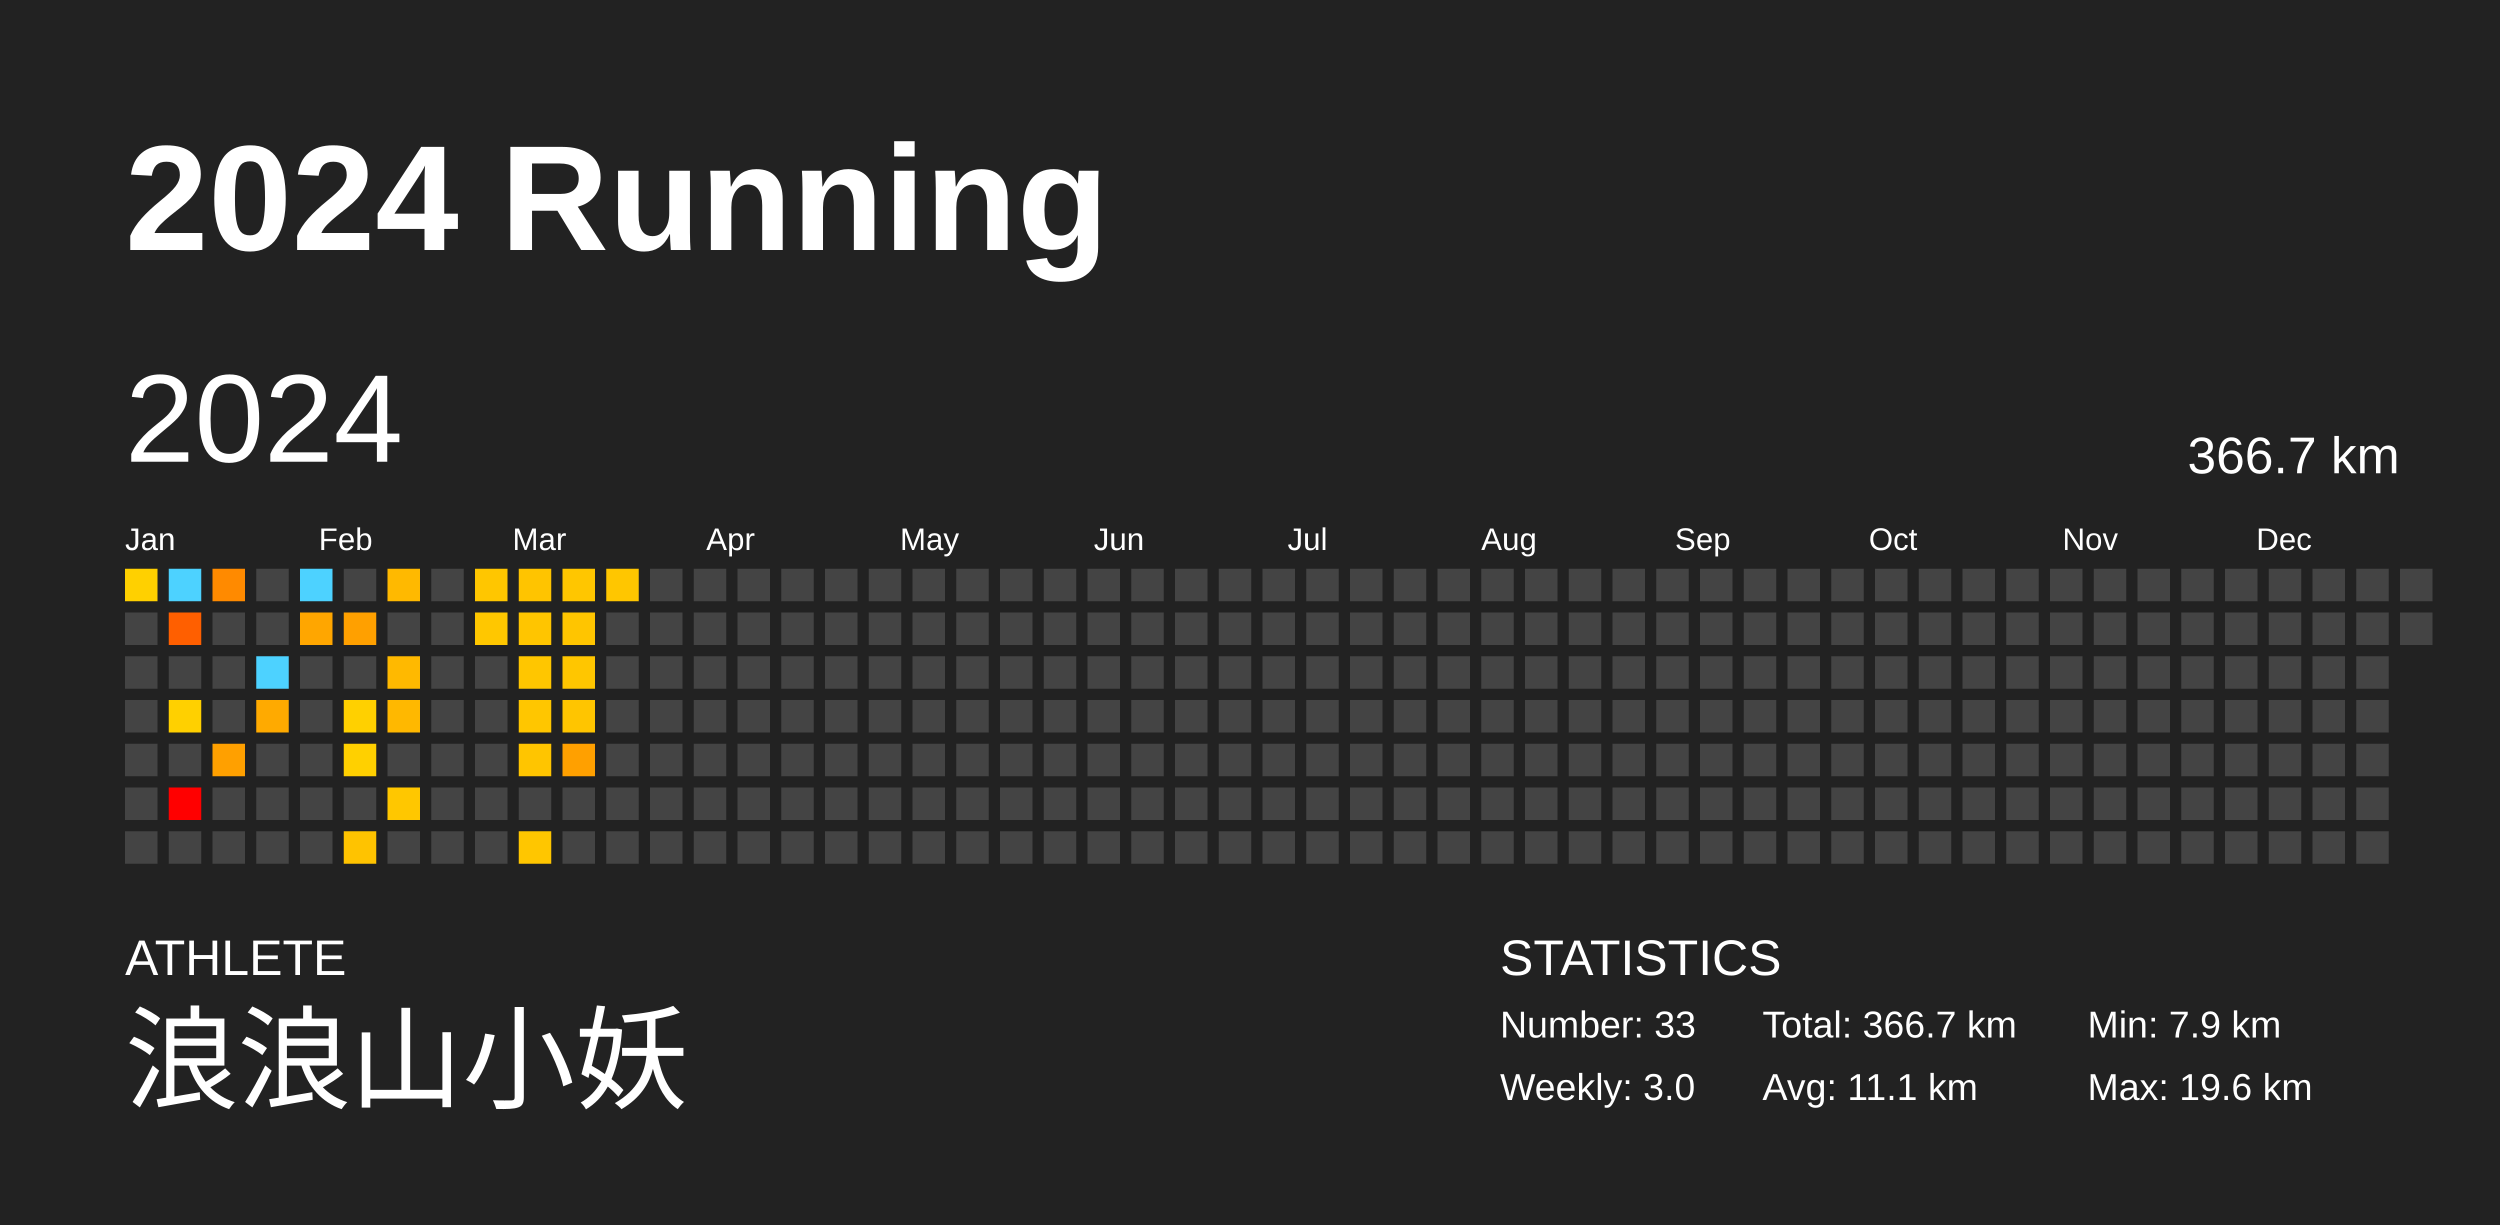
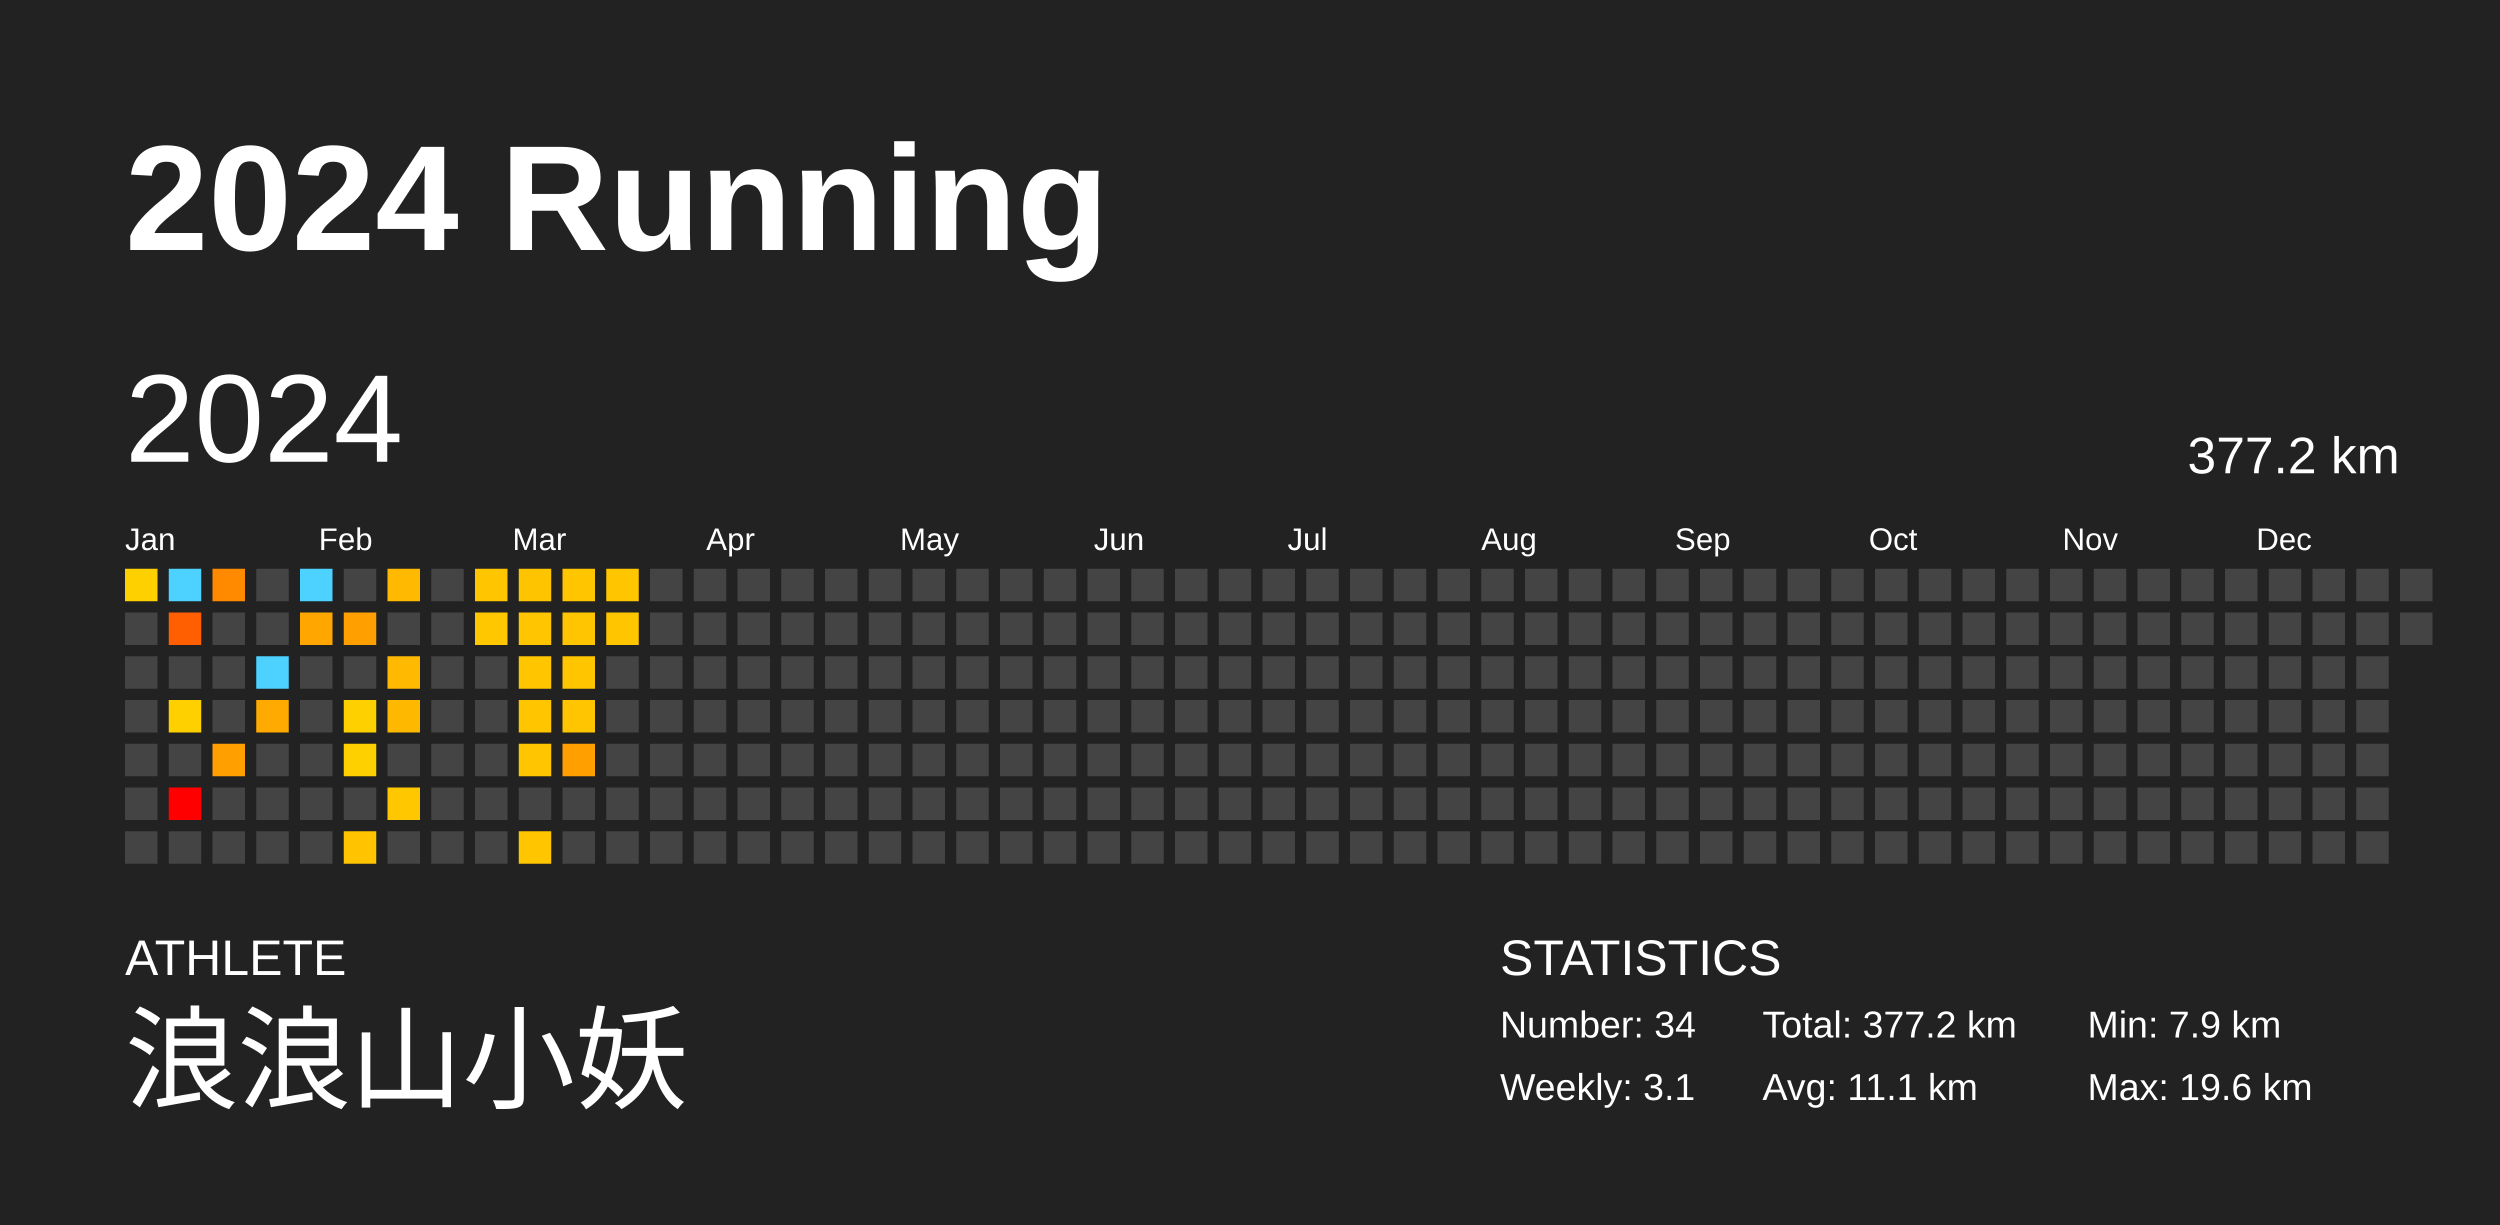
<svg xmlns="http://www.w3.org/2000/svg" baseProfile="full" height="98mm" version="1.1" viewBox="0,0,200,98" width="200mm">
  <defs />
  <rect fill="#222222" height="98" width="200" x="0" y="0" />
  <text fill="#FFFFFF" style="font-size:12px; font-family:Arial; font-weight:bold;" x="10" y="20">2024 Running</text>
  <text fill="#FFFFFF" style="font-size:4px; font-family:Arial" x="10" y="78">ATHLETE</text>
  <text fill="#FFFFFF" style="font-size:9px; font-family:Arial" x="10" y="88">浪浪山小妖</text>
  <text fill="#FFFFFF" style="font-size:4px; font-family:Arial" x="120" y="78">STATISTICS</text>
-   <text fill="#FFFFFF" style="font-size:3px; font-family:Arial" x="120" y="83">Number: 33</text>
-   <text fill="#FFFFFF" style="font-size:3px; font-family:Arial" x="120" y="88">Weekly: 3.0</text>
-   <text fill="#FFFFFF" style="font-size:3px; font-family:Arial" x="141" y="83">Total: 366.7 km</text>
+   <text fill="#FFFFFF" style="font-size:3px; font-family:Arial" x="120" y="83">Number: 34</text>
+   <text fill="#FFFFFF" style="font-size:3px; font-family:Arial" x="120" y="88">Weekly: 3.1</text>
+   <text fill="#FFFFFF" style="font-size:3px; font-family:Arial" x="141" y="83">Total: 377.2 km</text>
  <text fill="#FFFFFF" style="font-size:3px; font-family:Arial" x="141" y="88">Avg: 11.1 km</text>
  <text fill="#FFFFFF" style="font-size:3px; font-family:Arial" x="167" y="83">Min: 7.9 km</text>
  <text fill="#FFFFFF" style="font-size:3px; font-family:Arial" x="167" y="88">Max: 19.6 km</text>
  <text dominant-baseline="hanging" fill="#FFFFFF" style="font-size:10.0px; font-family:Arial;" x="10" y="30">2024</text>
-   <text dominant-baseline="hanging" fill="#FFFFFF" style="font-size:4.125px; font-family:Arial;" x="175" y="35">366.7 km</text>
+   <text dominant-baseline="hanging" fill="#FFFFFF" style="font-size:4.125px; font-family:Arial;" x="175" y="35">377.2 km</text>
  <text fill="#FFFFFF" style="font-size:2.5px; font-family:Arial" x="10.0" y="44">Jan</text>
  <text fill="#FFFFFF" style="font-size:2.5px; font-family:Arial" x="25.5" y="44">Feb</text>
  <text fill="#FFFFFF" style="font-size:2.5px; font-family:Arial" x="41.0" y="44">Mar</text>
  <text fill="#FFFFFF" style="font-size:2.5px; font-family:Arial" x="56.5" y="44">Apr</text>
  <text fill="#FFFFFF" style="font-size:2.5px; font-family:Arial" x="72.0" y="44">May</text>
  <text fill="#FFFFFF" style="font-size:2.5px; font-family:Arial" x="87.5" y="44">Jun</text>
  <text fill="#FFFFFF" style="font-size:2.5px; font-family:Arial" x="103.0" y="44">Jul</text>
  <text fill="#FFFFFF" style="font-size:2.5px; font-family:Arial" x="118.5" y="44">Aug</text>
  <text fill="#FFFFFF" style="font-size:2.5px; font-family:Arial" x="134.0" y="44">Sep</text>
  <text fill="#FFFFFF" style="font-size:2.5px; font-family:Arial" x="149.5" y="44">Oct</text>
  <text fill="#FFFFFF" style="font-size:2.5px; font-family:Arial" x="165.0" y="44">Nov</text>
  <text fill="#FFFFFF" style="font-size:2.5px; font-family:Arial" x="180.5" y="44">Dec</text>
  <rect fill="#ffd000" height="2.6" width="2.6" x="10.0" y="45.5" />
  <rect fill="#444444" height="2.6" width="2.6" x="10.0" y="49.0" />
  <rect fill="#444444" height="2.6" width="2.6" x="10.0" y="52.5" />
  <rect fill="#444444" height="2.6" width="2.6" x="10.0" y="56.0" />
  <rect fill="#444444" height="2.6" width="2.6" x="10.0" y="59.5" />
  <rect fill="#444444" height="2.6" width="2.6" x="10.0" y="63.0" />
  <rect fill="#444444" height="2.6" width="2.6" x="10.0" y="66.5" />
  <rect fill="#4dd2ff" height="2.6" width="2.6" x="13.5" y="45.5" />
  <rect fill="#ff5f00" height="2.6" width="2.6" x="13.5" y="49.0" />
  <rect fill="#444444" height="2.6" width="2.6" x="13.5" y="52.5" />
  <rect fill="#ffd000" height="2.6" width="2.6" x="13.5" y="56.0" />
  <rect fill="#444444" height="2.6" width="2.6" x="13.5" y="59.5" />
  <rect fill="#ff0000" height="2.6" width="2.6" x="13.5" y="63.0" />
  <rect fill="#444444" height="2.6" width="2.6" x="13.5" y="66.5" />
  <rect fill="#ff8a00" height="2.6" width="2.6" x="17.0" y="45.5" />
  <rect fill="#444444" height="2.6" width="2.6" x="17.0" y="49.0" />
  <rect fill="#444444" height="2.6" width="2.6" x="17.0" y="52.5" />
  <rect fill="#444444" height="2.6" width="2.6" x="17.0" y="56.0" />
  <rect fill="#ffa000" height="2.6" width="2.6" x="17.0" y="59.5" />
  <rect fill="#444444" height="2.6" width="2.6" x="17.0" y="63.0" />
  <rect fill="#444444" height="2.6" width="2.6" x="17.0" y="66.5" />
  <rect fill="#444444" height="2.6" width="2.6" x="20.5" y="45.5" />
  <rect fill="#444444" height="2.6" width="2.6" x="20.5" y="49.0" />
  <rect fill="#4dd2ff" height="2.6" width="2.6" x="20.5" y="52.5" />
  <rect fill="#ffaa00" height="2.6" width="2.6" x="20.5" y="56.0" />
  <rect fill="#444444" height="2.6" width="2.6" x="20.5" y="59.5" />
  <rect fill="#444444" height="2.6" width="2.6" x="20.5" y="63.0" />
  <rect fill="#444444" height="2.6" width="2.6" x="20.5" y="66.5" />
  <rect fill="#4dd2ff" height="2.6" width="2.6" x="24.0" y="45.5" />
  <rect fill="#ffa600" height="2.6" width="2.6" x="24.0" y="49.0" />
  <rect fill="#444444" height="2.6" width="2.6" x="24.0" y="52.5" />
  <rect fill="#444444" height="2.6" width="2.6" x="24.0" y="56.0" />
  <rect fill="#444444" height="2.6" width="2.6" x="24.0" y="59.5" />
  <rect fill="#444444" height="2.6" width="2.6" x="24.0" y="63.0" />
  <rect fill="#444444" height="2.6" width="2.6" x="24.0" y="66.5" />
  <rect fill="#444444" height="2.6" width="2.6" x="27.5" y="45.5" />
  <rect fill="#ffa000" height="2.6" width="2.6" x="27.5" y="49.0" />
  <rect fill="#444444" height="2.6" width="2.6" x="27.5" y="52.5" />
  <rect fill="#ffd000" height="2.6" width="2.6" x="27.5" y="56.0" />
  <rect fill="#ffd000" height="2.6" width="2.6" x="27.5" y="59.5" />
  <rect fill="#444444" height="2.6" width="2.6" x="27.5" y="63.0" />
  <rect fill="#ffc300" height="2.6" width="2.6" x="27.5" y="66.5" />
  <rect fill="#ffb900" height="2.6" width="2.6" x="31.0" y="45.5" />
  <rect fill="#444444" height="2.6" width="2.6" x="31.0" y="49.0" />
  <rect fill="#ffb900" height="2.6" width="2.6" x="31.0" y="52.5" />
  <rect fill="#ffb800" height="2.6" width="2.6" x="31.0" y="56.0" />
  <rect fill="#444444" height="2.6" width="2.6" x="31.0" y="59.5" />
  <rect fill="#ffc700" height="2.6" width="2.6" x="31.0" y="63.0" />
  <rect fill="#444444" height="2.6" width="2.6" x="31.0" y="66.5" />
  <rect fill="#444444" height="2.6" width="2.6" x="34.5" y="45.5" />
  <rect fill="#444444" height="2.6" width="2.6" x="34.5" y="49.0" />
  <rect fill="#444444" height="2.6" width="2.6" x="34.5" y="52.5" />
  <rect fill="#444444" height="2.6" width="2.6" x="34.5" y="56.0" />
  <rect fill="#444444" height="2.6" width="2.6" x="34.5" y="59.5" />
  <rect fill="#444444" height="2.6" width="2.6" x="34.5" y="63.0" />
  <rect fill="#444444" height="2.6" width="2.6" x="34.5" y="66.5" />
  <rect fill="#ffc600" height="2.6" width="2.6" x="38.0" y="45.5" />
  <rect fill="#ffc700" height="2.6" width="2.6" x="38.0" y="49.0" />
  <rect fill="#444444" height="2.6" width="2.6" x="38.0" y="52.5" />
  <rect fill="#444444" height="2.6" width="2.6" x="38.0" y="56.0" />
  <rect fill="#444444" height="2.6" width="2.6" x="38.0" y="59.5" />
  <rect fill="#444444" height="2.6" width="2.6" x="38.0" y="63.0" />
  <rect fill="#444444" height="2.6" width="2.6" x="38.0" y="66.5" />
  <rect fill="#ffc400" height="2.6" width="2.6" x="41.5" y="45.5" />
  <rect fill="#ffc500" height="2.6" width="2.6" x="41.5" y="49.0" />
  <rect fill="#ffc600" height="2.6" width="2.6" x="41.5" y="52.5" />
  <rect fill="#ffc600" height="2.6" width="2.6" x="41.5" y="56.0" />
  <rect fill="#ffc500" height="2.6" width="2.6" x="41.5" y="59.5" />
  <rect fill="#444444" height="2.6" width="2.6" x="41.5" y="63.0" />
  <rect fill="#ffc600" height="2.6" width="2.6" x="41.5" y="66.5" />
  <rect fill="#ffc600" height="2.6" width="2.6" x="45.0" y="45.5" />
  <rect fill="#ffc500" height="2.6" width="2.6" x="45.0" y="49.0" />
  <rect fill="#ffc600" height="2.6" width="2.6" x="45.0" y="52.5" />
  <rect fill="#ffc500" height="2.6" width="2.6" x="45.0" y="56.0" />
  <rect fill="#ffa000" height="2.6" width="2.6" x="45.0" y="59.5" />
  <rect fill="#444444" height="2.6" width="2.6" x="45.0" y="63.0" />
  <rect fill="#444444" height="2.6" width="2.6" x="45.0" y="66.5" />
  <rect fill="#ffc600" height="2.6" width="2.6" x="48.5" y="45.5" />
-   <rect fill="#444444" height="2.6" width="2.6" x="48.5" y="49.0" />
+   <rect fill="#ffc600" height="2.6" width="2.6" x="48.5" y="49.0" />
  <rect fill="#444444" height="2.6" width="2.6" x="48.5" y="52.5" />
  <rect fill="#444444" height="2.6" width="2.6" x="48.5" y="56.0" />
  <rect fill="#444444" height="2.6" width="2.6" x="48.5" y="59.5" />
  <rect fill="#444444" height="2.6" width="2.6" x="48.5" y="63.0" />
  <rect fill="#444444" height="2.6" width="2.6" x="48.5" y="66.5" />
  <rect fill="#444444" height="2.6" width="2.6" x="52.0" y="45.5" />
  <rect fill="#444444" height="2.6" width="2.6" x="52.0" y="49.0" />
  <rect fill="#444444" height="2.6" width="2.6" x="52.0" y="52.5" />
  <rect fill="#444444" height="2.6" width="2.6" x="52.0" y="56.0" />
  <rect fill="#444444" height="2.6" width="2.6" x="52.0" y="59.5" />
  <rect fill="#444444" height="2.6" width="2.6" x="52.0" y="63.0" />
  <rect fill="#444444" height="2.6" width="2.6" x="52.0" y="66.5" />
  <rect fill="#444444" height="2.6" width="2.6" x="55.5" y="45.5" />
  <rect fill="#444444" height="2.6" width="2.6" x="55.5" y="49.0" />
  <rect fill="#444444" height="2.6" width="2.6" x="55.5" y="52.5" />
  <rect fill="#444444" height="2.6" width="2.6" x="55.5" y="56.0" />
  <rect fill="#444444" height="2.6" width="2.6" x="55.5" y="59.5" />
  <rect fill="#444444" height="2.6" width="2.6" x="55.5" y="63.0" />
  <rect fill="#444444" height="2.6" width="2.6" x="55.5" y="66.5" />
  <rect fill="#444444" height="2.6" width="2.6" x="59.0" y="45.5" />
  <rect fill="#444444" height="2.6" width="2.6" x="59.0" y="49.0" />
  <rect fill="#444444" height="2.6" width="2.6" x="59.0" y="52.5" />
  <rect fill="#444444" height="2.6" width="2.6" x="59.0" y="56.0" />
  <rect fill="#444444" height="2.6" width="2.6" x="59.0" y="59.5" />
  <rect fill="#444444" height="2.6" width="2.6" x="59.0" y="63.0" />
  <rect fill="#444444" height="2.6" width="2.6" x="59.0" y="66.5" />
  <rect fill="#444444" height="2.6" width="2.6" x="62.5" y="45.5" />
  <rect fill="#444444" height="2.6" width="2.6" x="62.5" y="49.0" />
  <rect fill="#444444" height="2.6" width="2.6" x="62.5" y="52.5" />
  <rect fill="#444444" height="2.6" width="2.6" x="62.5" y="56.0" />
  <rect fill="#444444" height="2.6" width="2.6" x="62.5" y="59.5" />
  <rect fill="#444444" height="2.6" width="2.6" x="62.5" y="63.0" />
  <rect fill="#444444" height="2.6" width="2.6" x="62.5" y="66.5" />
  <rect fill="#444444" height="2.6" width="2.6" x="66.0" y="45.5" />
  <rect fill="#444444" height="2.6" width="2.6" x="66.0" y="49.0" />
  <rect fill="#444444" height="2.6" width="2.6" x="66.0" y="52.5" />
  <rect fill="#444444" height="2.6" width="2.6" x="66.0" y="56.0" />
  <rect fill="#444444" height="2.6" width="2.6" x="66.0" y="59.5" />
  <rect fill="#444444" height="2.6" width="2.6" x="66.0" y="63.0" />
  <rect fill="#444444" height="2.6" width="2.6" x="66.0" y="66.5" />
  <rect fill="#444444" height="2.6" width="2.6" x="69.5" y="45.5" />
  <rect fill="#444444" height="2.6" width="2.6" x="69.5" y="49.0" />
  <rect fill="#444444" height="2.6" width="2.6" x="69.5" y="52.5" />
  <rect fill="#444444" height="2.6" width="2.6" x="69.5" y="56.0" />
  <rect fill="#444444" height="2.6" width="2.6" x="69.5" y="59.5" />
  <rect fill="#444444" height="2.6" width="2.6" x="69.5" y="63.0" />
  <rect fill="#444444" height="2.6" width="2.6" x="69.5" y="66.5" />
  <rect fill="#444444" height="2.6" width="2.6" x="73.0" y="45.5" />
  <rect fill="#444444" height="2.6" width="2.6" x="73.0" y="49.0" />
  <rect fill="#444444" height="2.6" width="2.6" x="73.0" y="52.5" />
  <rect fill="#444444" height="2.6" width="2.6" x="73.0" y="56.0" />
  <rect fill="#444444" height="2.6" width="2.6" x="73.0" y="59.5" />
  <rect fill="#444444" height="2.6" width="2.6" x="73.0" y="63.0" />
  <rect fill="#444444" height="2.6" width="2.6" x="73.0" y="66.5" />
  <rect fill="#444444" height="2.6" width="2.6" x="76.5" y="45.5" />
  <rect fill="#444444" height="2.6" width="2.6" x="76.5" y="49.0" />
  <rect fill="#444444" height="2.6" width="2.6" x="76.5" y="52.5" />
  <rect fill="#444444" height="2.6" width="2.6" x="76.5" y="56.0" />
  <rect fill="#444444" height="2.6" width="2.6" x="76.5" y="59.5" />
  <rect fill="#444444" height="2.6" width="2.6" x="76.5" y="63.0" />
  <rect fill="#444444" height="2.6" width="2.6" x="76.5" y="66.5" />
  <rect fill="#444444" height="2.6" width="2.6" x="80.0" y="45.5" />
  <rect fill="#444444" height="2.6" width="2.6" x="80.0" y="49.0" />
  <rect fill="#444444" height="2.6" width="2.6" x="80.0" y="52.5" />
  <rect fill="#444444" height="2.6" width="2.6" x="80.0" y="56.0" />
  <rect fill="#444444" height="2.6" width="2.6" x="80.0" y="59.5" />
  <rect fill="#444444" height="2.6" width="2.6" x="80.0" y="63.0" />
  <rect fill="#444444" height="2.6" width="2.6" x="80.0" y="66.5" />
  <rect fill="#444444" height="2.6" width="2.6" x="83.5" y="45.5" />
  <rect fill="#444444" height="2.6" width="2.6" x="83.5" y="49.0" />
  <rect fill="#444444" height="2.6" width="2.6" x="83.5" y="52.5" />
  <rect fill="#444444" height="2.6" width="2.6" x="83.5" y="56.0" />
  <rect fill="#444444" height="2.6" width="2.6" x="83.5" y="59.5" />
  <rect fill="#444444" height="2.6" width="2.6" x="83.5" y="63.0" />
  <rect fill="#444444" height="2.6" width="2.6" x="83.5" y="66.5" />
  <rect fill="#444444" height="2.6" width="2.6" x="87.0" y="45.5" />
  <rect fill="#444444" height="2.6" width="2.6" x="87.0" y="49.0" />
  <rect fill="#444444" height="2.6" width="2.6" x="87.0" y="52.5" />
  <rect fill="#444444" height="2.6" width="2.6" x="87.0" y="56.0" />
  <rect fill="#444444" height="2.6" width="2.6" x="87.0" y="59.5" />
  <rect fill="#444444" height="2.6" width="2.6" x="87.0" y="63.0" />
  <rect fill="#444444" height="2.6" width="2.6" x="87.0" y="66.5" />
  <rect fill="#444444" height="2.6" width="2.6" x="90.5" y="45.5" />
  <rect fill="#444444" height="2.6" width="2.6" x="90.5" y="49.0" />
  <rect fill="#444444" height="2.6" width="2.6" x="90.5" y="52.5" />
  <rect fill="#444444" height="2.6" width="2.6" x="90.5" y="56.0" />
  <rect fill="#444444" height="2.6" width="2.6" x="90.5" y="59.5" />
  <rect fill="#444444" height="2.6" width="2.6" x="90.5" y="63.0" />
  <rect fill="#444444" height="2.6" width="2.6" x="90.5" y="66.5" />
  <rect fill="#444444" height="2.6" width="2.6" x="94.0" y="45.5" />
  <rect fill="#444444" height="2.6" width="2.6" x="94.0" y="49.0" />
  <rect fill="#444444" height="2.6" width="2.6" x="94.0" y="52.5" />
  <rect fill="#444444" height="2.6" width="2.6" x="94.0" y="56.0" />
  <rect fill="#444444" height="2.6" width="2.6" x="94.0" y="59.5" />
  <rect fill="#444444" height="2.6" width="2.6" x="94.0" y="63.0" />
  <rect fill="#444444" height="2.6" width="2.6" x="94.0" y="66.5" />
  <rect fill="#444444" height="2.6" width="2.6" x="97.5" y="45.5" />
  <rect fill="#444444" height="2.6" width="2.6" x="97.5" y="49.0" />
  <rect fill="#444444" height="2.6" width="2.6" x="97.5" y="52.5" />
  <rect fill="#444444" height="2.6" width="2.6" x="97.5" y="56.0" />
  <rect fill="#444444" height="2.6" width="2.6" x="97.5" y="59.5" />
  <rect fill="#444444" height="2.6" width="2.6" x="97.5" y="63.0" />
  <rect fill="#444444" height="2.6" width="2.6" x="97.5" y="66.5" />
  <rect fill="#444444" height="2.6" width="2.6" x="101.0" y="45.5" />
  <rect fill="#444444" height="2.6" width="2.6" x="101.0" y="49.0" />
  <rect fill="#444444" height="2.6" width="2.6" x="101.0" y="52.5" />
  <rect fill="#444444" height="2.6" width="2.6" x="101.0" y="56.0" />
  <rect fill="#444444" height="2.6" width="2.6" x="101.0" y="59.5" />
  <rect fill="#444444" height="2.6" width="2.6" x="101.0" y="63.0" />
  <rect fill="#444444" height="2.6" width="2.6" x="101.0" y="66.5" />
  <rect fill="#444444" height="2.6" width="2.6" x="104.5" y="45.5" />
  <rect fill="#444444" height="2.6" width="2.6" x="104.5" y="49.0" />
  <rect fill="#444444" height="2.6" width="2.6" x="104.5" y="52.5" />
  <rect fill="#444444" height="2.6" width="2.6" x="104.5" y="56.0" />
  <rect fill="#444444" height="2.6" width="2.6" x="104.5" y="59.5" />
  <rect fill="#444444" height="2.6" width="2.6" x="104.5" y="63.0" />
  <rect fill="#444444" height="2.6" width="2.6" x="104.5" y="66.5" />
  <rect fill="#444444" height="2.6" width="2.6" x="108.0" y="45.5" />
  <rect fill="#444444" height="2.6" width="2.6" x="108.0" y="49.0" />
  <rect fill="#444444" height="2.6" width="2.6" x="108.0" y="52.5" />
  <rect fill="#444444" height="2.6" width="2.6" x="108.0" y="56.0" />
  <rect fill="#444444" height="2.6" width="2.6" x="108.0" y="59.5" />
  <rect fill="#444444" height="2.6" width="2.6" x="108.0" y="63.0" />
  <rect fill="#444444" height="2.6" width="2.6" x="108.0" y="66.5" />
  <rect fill="#444444" height="2.6" width="2.6" x="111.5" y="45.5" />
  <rect fill="#444444" height="2.6" width="2.6" x="111.5" y="49.0" />
  <rect fill="#444444" height="2.6" width="2.6" x="111.5" y="52.5" />
  <rect fill="#444444" height="2.6" width="2.6" x="111.5" y="56.0" />
  <rect fill="#444444" height="2.6" width="2.6" x="111.5" y="59.5" />
  <rect fill="#444444" height="2.6" width="2.6" x="111.5" y="63.0" />
  <rect fill="#444444" height="2.6" width="2.6" x="111.5" y="66.5" />
  <rect fill="#444444" height="2.6" width="2.6" x="115.0" y="45.5" />
  <rect fill="#444444" height="2.6" width="2.6" x="115.0" y="49.0" />
  <rect fill="#444444" height="2.6" width="2.6" x="115.0" y="52.5" />
  <rect fill="#444444" height="2.6" width="2.6" x="115.0" y="56.0" />
  <rect fill="#444444" height="2.6" width="2.6" x="115.0" y="59.5" />
  <rect fill="#444444" height="2.6" width="2.6" x="115.0" y="63.0" />
  <rect fill="#444444" height="2.6" width="2.6" x="115.0" y="66.5" />
  <rect fill="#444444" height="2.6" width="2.6" x="118.5" y="45.5" />
  <rect fill="#444444" height="2.6" width="2.6" x="118.5" y="49.0" />
  <rect fill="#444444" height="2.6" width="2.6" x="118.5" y="52.5" />
  <rect fill="#444444" height="2.6" width="2.6" x="118.5" y="56.0" />
  <rect fill="#444444" height="2.6" width="2.6" x="118.5" y="59.5" />
  <rect fill="#444444" height="2.6" width="2.6" x="118.5" y="63.0" />
  <rect fill="#444444" height="2.6" width="2.6" x="118.5" y="66.5" />
  <rect fill="#444444" height="2.6" width="2.6" x="122.0" y="45.5" />
  <rect fill="#444444" height="2.6" width="2.6" x="122.0" y="49.0" />
  <rect fill="#444444" height="2.6" width="2.6" x="122.0" y="52.5" />
  <rect fill="#444444" height="2.6" width="2.6" x="122.0" y="56.0" />
  <rect fill="#444444" height="2.6" width="2.6" x="122.0" y="59.5" />
  <rect fill="#444444" height="2.6" width="2.6" x="122.0" y="63.0" />
  <rect fill="#444444" height="2.6" width="2.6" x="122.0" y="66.5" />
  <rect fill="#444444" height="2.6" width="2.6" x="125.5" y="45.5" />
  <rect fill="#444444" height="2.6" width="2.6" x="125.5" y="49.0" />
  <rect fill="#444444" height="2.6" width="2.6" x="125.5" y="52.5" />
  <rect fill="#444444" height="2.6" width="2.6" x="125.5" y="56.0" />
  <rect fill="#444444" height="2.6" width="2.6" x="125.5" y="59.5" />
  <rect fill="#444444" height="2.6" width="2.6" x="125.5" y="63.0" />
  <rect fill="#444444" height="2.6" width="2.6" x="125.5" y="66.5" />
  <rect fill="#444444" height="2.6" width="2.6" x="129.0" y="45.5" />
  <rect fill="#444444" height="2.6" width="2.6" x="129.0" y="49.0" />
  <rect fill="#444444" height="2.6" width="2.6" x="129.0" y="52.5" />
  <rect fill="#444444" height="2.6" width="2.6" x="129.0" y="56.0" />
  <rect fill="#444444" height="2.6" width="2.6" x="129.0" y="59.5" />
  <rect fill="#444444" height="2.6" width="2.6" x="129.0" y="63.0" />
  <rect fill="#444444" height="2.6" width="2.6" x="129.0" y="66.5" />
  <rect fill="#444444" height="2.6" width="2.6" x="132.5" y="45.5" />
  <rect fill="#444444" height="2.6" width="2.6" x="132.5" y="49.0" />
  <rect fill="#444444" height="2.6" width="2.6" x="132.5" y="52.5" />
  <rect fill="#444444" height="2.6" width="2.6" x="132.5" y="56.0" />
  <rect fill="#444444" height="2.6" width="2.6" x="132.5" y="59.5" />
  <rect fill="#444444" height="2.6" width="2.6" x="132.5" y="63.0" />
  <rect fill="#444444" height="2.6" width="2.6" x="132.5" y="66.5" />
  <rect fill="#444444" height="2.6" width="2.6" x="136.0" y="45.5" />
  <rect fill="#444444" height="2.6" width="2.6" x="136.0" y="49.0" />
  <rect fill="#444444" height="2.6" width="2.6" x="136.0" y="52.5" />
  <rect fill="#444444" height="2.6" width="2.6" x="136.0" y="56.0" />
  <rect fill="#444444" height="2.6" width="2.6" x="136.0" y="59.5" />
  <rect fill="#444444" height="2.6" width="2.6" x="136.0" y="63.0" />
  <rect fill="#444444" height="2.6" width="2.6" x="136.0" y="66.5" />
  <rect fill="#444444" height="2.6" width="2.6" x="139.5" y="45.5" />
  <rect fill="#444444" height="2.6" width="2.6" x="139.5" y="49.0" />
  <rect fill="#444444" height="2.6" width="2.6" x="139.5" y="52.5" />
  <rect fill="#444444" height="2.6" width="2.6" x="139.5" y="56.0" />
  <rect fill="#444444" height="2.6" width="2.6" x="139.5" y="59.5" />
  <rect fill="#444444" height="2.6" width="2.6" x="139.5" y="63.0" />
  <rect fill="#444444" height="2.6" width="2.6" x="139.5" y="66.5" />
  <rect fill="#444444" height="2.6" width="2.6" x="143.0" y="45.5" />
  <rect fill="#444444" height="2.6" width="2.6" x="143.0" y="49.0" />
  <rect fill="#444444" height="2.6" width="2.6" x="143.0" y="52.5" />
  <rect fill="#444444" height="2.6" width="2.6" x="143.0" y="56.0" />
  <rect fill="#444444" height="2.6" width="2.6" x="143.0" y="59.5" />
  <rect fill="#444444" height="2.6" width="2.6" x="143.0" y="63.0" />
  <rect fill="#444444" height="2.6" width="2.6" x="143.0" y="66.5" />
  <rect fill="#444444" height="2.6" width="2.6" x="146.5" y="45.5" />
  <rect fill="#444444" height="2.6" width="2.6" x="146.5" y="49.0" />
  <rect fill="#444444" height="2.6" width="2.6" x="146.5" y="52.5" />
  <rect fill="#444444" height="2.6" width="2.6" x="146.5" y="56.0" />
  <rect fill="#444444" height="2.6" width="2.6" x="146.5" y="59.5" />
  <rect fill="#444444" height="2.6" width="2.6" x="146.5" y="63.0" />
  <rect fill="#444444" height="2.6" width="2.6" x="146.5" y="66.5" />
  <rect fill="#444444" height="2.6" width="2.6" x="150.0" y="45.5" />
  <rect fill="#444444" height="2.6" width="2.6" x="150.0" y="49.0" />
  <rect fill="#444444" height="2.6" width="2.6" x="150.0" y="52.5" />
  <rect fill="#444444" height="2.6" width="2.6" x="150.0" y="56.0" />
  <rect fill="#444444" height="2.6" width="2.6" x="150.0" y="59.5" />
  <rect fill="#444444" height="2.6" width="2.6" x="150.0" y="63.0" />
  <rect fill="#444444" height="2.6" width="2.6" x="150.0" y="66.5" />
  <rect fill="#444444" height="2.6" width="2.6" x="153.5" y="45.5" />
  <rect fill="#444444" height="2.6" width="2.6" x="153.5" y="49.0" />
  <rect fill="#444444" height="2.6" width="2.6" x="153.5" y="52.5" />
  <rect fill="#444444" height="2.6" width="2.6" x="153.5" y="56.0" />
  <rect fill="#444444" height="2.6" width="2.6" x="153.5" y="59.5" />
  <rect fill="#444444" height="2.6" width="2.6" x="153.5" y="63.0" />
  <rect fill="#444444" height="2.6" width="2.6" x="153.5" y="66.5" />
  <rect fill="#444444" height="2.6" width="2.6" x="157.0" y="45.5" />
  <rect fill="#444444" height="2.6" width="2.6" x="157.0" y="49.0" />
  <rect fill="#444444" height="2.6" width="2.6" x="157.0" y="52.5" />
  <rect fill="#444444" height="2.6" width="2.6" x="157.0" y="56.0" />
  <rect fill="#444444" height="2.6" width="2.6" x="157.0" y="59.5" />
  <rect fill="#444444" height="2.6" width="2.6" x="157.0" y="63.0" />
  <rect fill="#444444" height="2.6" width="2.6" x="157.0" y="66.5" />
  <rect fill="#444444" height="2.6" width="2.6" x="160.5" y="45.5" />
  <rect fill="#444444" height="2.6" width="2.6" x="160.5" y="49.0" />
  <rect fill="#444444" height="2.6" width="2.6" x="160.5" y="52.5" />
  <rect fill="#444444" height="2.6" width="2.6" x="160.5" y="56.0" />
  <rect fill="#444444" height="2.6" width="2.6" x="160.5" y="59.5" />
  <rect fill="#444444" height="2.6" width="2.6" x="160.5" y="63.0" />
  <rect fill="#444444" height="2.6" width="2.6" x="160.5" y="66.5" />
  <rect fill="#444444" height="2.6" width="2.6" x="164.0" y="45.5" />
  <rect fill="#444444" height="2.6" width="2.6" x="164.0" y="49.0" />
  <rect fill="#444444" height="2.6" width="2.6" x="164.0" y="52.5" />
  <rect fill="#444444" height="2.6" width="2.6" x="164.0" y="56.0" />
  <rect fill="#444444" height="2.6" width="2.6" x="164.0" y="59.5" />
  <rect fill="#444444" height="2.6" width="2.6" x="164.0" y="63.0" />
  <rect fill="#444444" height="2.6" width="2.6" x="164.0" y="66.5" />
  <rect fill="#444444" height="2.6" width="2.6" x="167.5" y="45.5" />
  <rect fill="#444444" height="2.6" width="2.6" x="167.5" y="49.0" />
  <rect fill="#444444" height="2.6" width="2.6" x="167.5" y="52.5" />
  <rect fill="#444444" height="2.6" width="2.6" x="167.5" y="56.0" />
  <rect fill="#444444" height="2.6" width="2.6" x="167.5" y="59.5" />
  <rect fill="#444444" height="2.6" width="2.6" x="167.5" y="63.0" />
  <rect fill="#444444" height="2.6" width="2.6" x="167.5" y="66.5" />
  <rect fill="#444444" height="2.6" width="2.6" x="171.0" y="45.5" />
  <rect fill="#444444" height="2.6" width="2.6" x="171.0" y="49.0" />
  <rect fill="#444444" height="2.6" width="2.6" x="171.0" y="52.5" />
  <rect fill="#444444" height="2.6" width="2.6" x="171.0" y="56.0" />
  <rect fill="#444444" height="2.6" width="2.6" x="171.0" y="59.5" />
  <rect fill="#444444" height="2.6" width="2.6" x="171.0" y="63.0" />
  <rect fill="#444444" height="2.6" width="2.6" x="171.0" y="66.5" />
  <rect fill="#444444" height="2.6" width="2.6" x="174.5" y="45.5" />
  <rect fill="#444444" height="2.6" width="2.6" x="174.5" y="49.0" />
  <rect fill="#444444" height="2.6" width="2.6" x="174.5" y="52.5" />
  <rect fill="#444444" height="2.6" width="2.6" x="174.5" y="56.0" />
  <rect fill="#444444" height="2.6" width="2.6" x="174.5" y="59.5" />
  <rect fill="#444444" height="2.6" width="2.6" x="174.5" y="63.0" />
  <rect fill="#444444" height="2.6" width="2.6" x="174.5" y="66.5" />
  <rect fill="#444444" height="2.6" width="2.6" x="178.0" y="45.5" />
  <rect fill="#444444" height="2.6" width="2.6" x="178.0" y="49.0" />
  <rect fill="#444444" height="2.6" width="2.6" x="178.0" y="52.5" />
  <rect fill="#444444" height="2.6" width="2.6" x="178.0" y="56.0" />
  <rect fill="#444444" height="2.6" width="2.6" x="178.0" y="59.5" />
  <rect fill="#444444" height="2.6" width="2.6" x="178.0" y="63.0" />
  <rect fill="#444444" height="2.6" width="2.6" x="178.0" y="66.5" />
  <rect fill="#444444" height="2.6" width="2.6" x="181.5" y="45.5" />
  <rect fill="#444444" height="2.6" width="2.6" x="181.5" y="49.0" />
  <rect fill="#444444" height="2.6" width="2.6" x="181.5" y="52.5" />
  <rect fill="#444444" height="2.6" width="2.6" x="181.5" y="56.0" />
  <rect fill="#444444" height="2.6" width="2.6" x="181.5" y="59.5" />
  <rect fill="#444444" height="2.6" width="2.6" x="181.5" y="63.0" />
  <rect fill="#444444" height="2.6" width="2.6" x="181.5" y="66.5" />
  <rect fill="#444444" height="2.6" width="2.6" x="185.0" y="45.5" />
  <rect fill="#444444" height="2.6" width="2.6" x="185.0" y="49.0" />
  <rect fill="#444444" height="2.6" width="2.6" x="185.0" y="52.5" />
  <rect fill="#444444" height="2.6" width="2.6" x="185.0" y="56.0" />
  <rect fill="#444444" height="2.6" width="2.6" x="185.0" y="59.5" />
  <rect fill="#444444" height="2.6" width="2.6" x="185.0" y="63.0" />
  <rect fill="#444444" height="2.6" width="2.6" x="185.0" y="66.5" />
  <rect fill="#444444" height="2.6" width="2.6" x="188.5" y="45.5" />
  <rect fill="#444444" height="2.6" width="2.6" x="188.5" y="49.0" />
  <rect fill="#444444" height="2.6" width="2.6" x="188.5" y="52.5" />
  <rect fill="#444444" height="2.6" width="2.6" x="188.5" y="56.0" />
  <rect fill="#444444" height="2.6" width="2.6" x="188.5" y="59.5" />
  <rect fill="#444444" height="2.6" width="2.6" x="188.5" y="63.0" />
  <rect fill="#444444" height="2.6" width="2.6" x="188.5" y="66.5" />
  <rect fill="#444444" height="2.6" width="2.6" x="192.0" y="45.5" />
  <rect fill="#444444" height="2.6" width="2.6" x="192.0" y="49.0" />
</svg>
